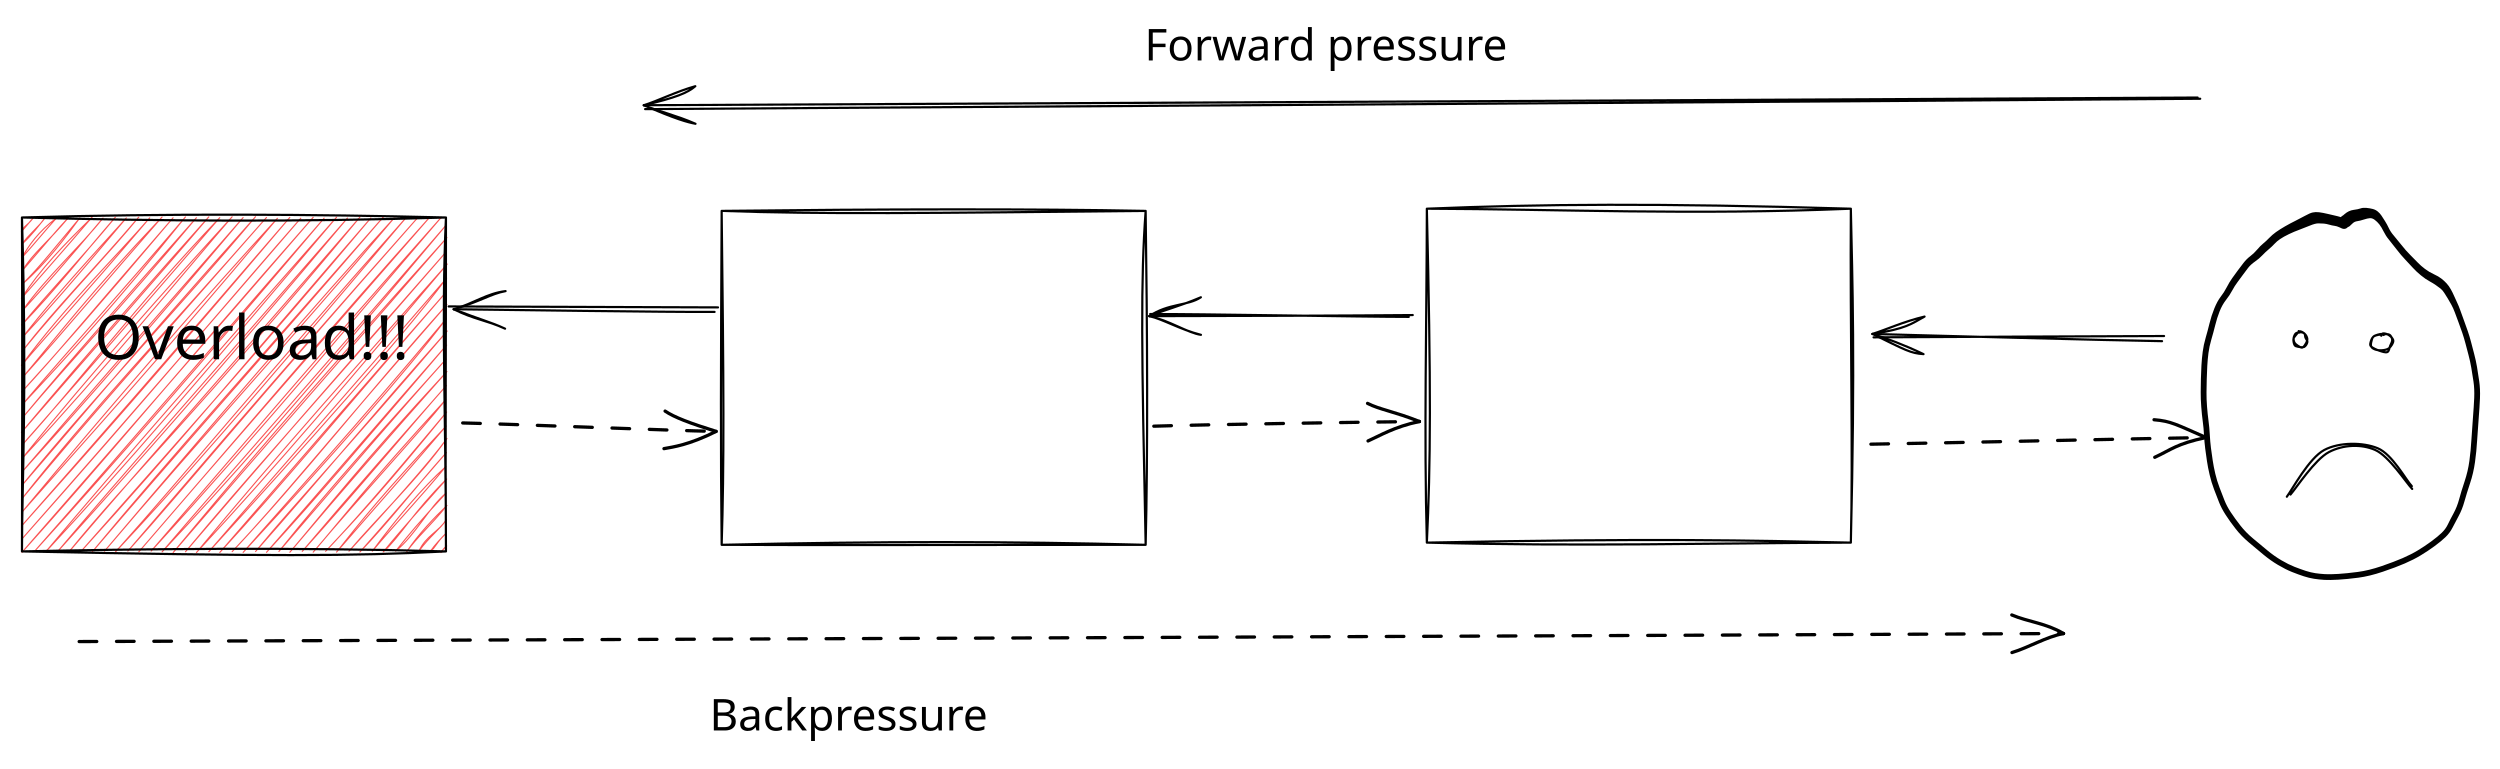
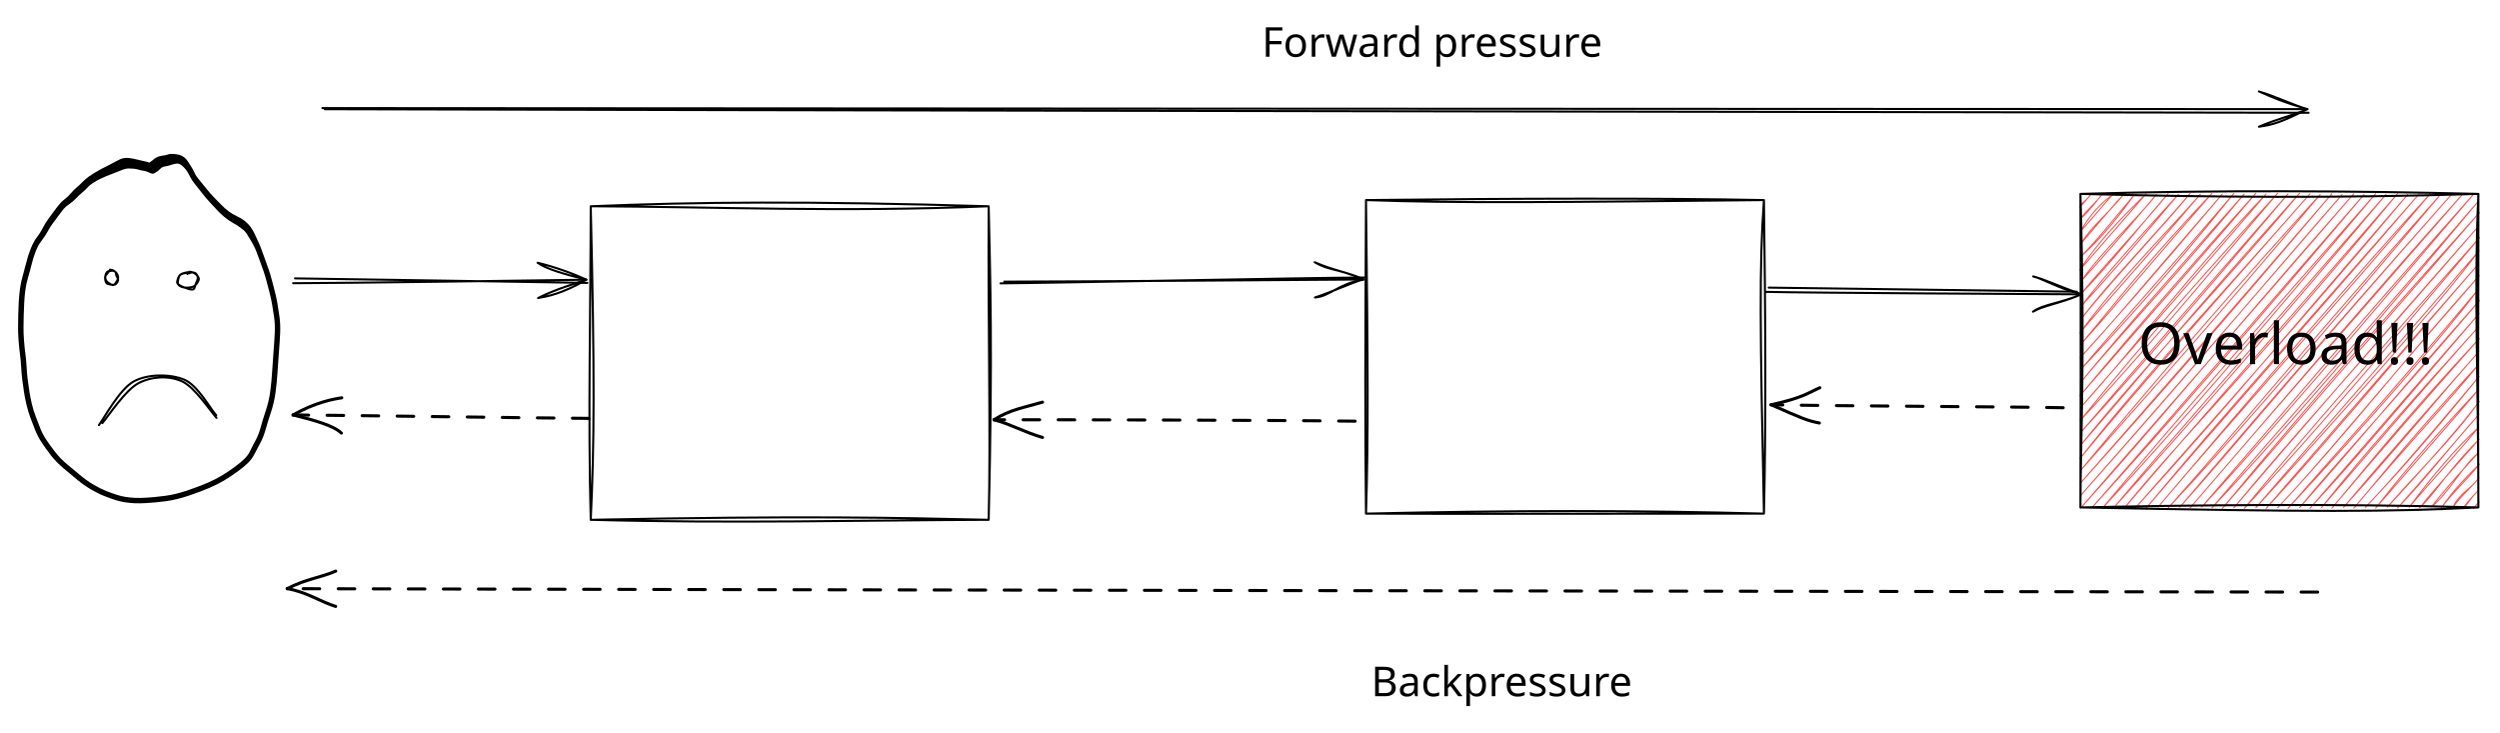
- <svg xmlns="http://www.w3.org/2000/svg" version="1.1" viewBox="0 0 1138 350" width="1138" height="350">
+ <svg xmlns="http://www.w3.org/2000/svg" version="1.1" viewBox="0 0 1212 355" width="1212" height="355">
  <defs>
    <style class="style-fonts">
      @font-face {
        font-family: "Virgil";
        src: url("https://excalidraw.com/Virgil.woff2");
      }
      @font-face {
        font-family: "Cascadia";
        src: url("https://excalidraw.com/Cascadia.woff2");
      }
      @font-face {
        font-family: "Assistant";
        src: url("https://excalidraw.com/Assistant-Regular.woff2");
      }
    </style>
  </defs>
-   <g stroke-linecap="round" transform="translate(10 99) rotate(0 96.5 76)">
-     <path d="M0 0 C0 0, 0 0, 0 0 M0 0 C0 0, 0 0, 0 0 M-0.26 6.4 C0.47 4.1, 2.52 3.74, 4.99 0.36 M-0.26 6.4 C1.53 4.59, 2.75 2.83, 4.99 0.36 M0.13 12.04 C2.45 8.29, 8.11 3.88, 10.63 -0.03 M0.13 12.04 C4.48 8.02, 8.01 3.34, 10.63 -0.03 M-0.13 18.44 C2.84 13.09, 7.64 6.19, 15.62 0.33 M-0.13 18.44 C5.73 11.9, 9.73 6.92, 15.62 0.33 M0.27 24.08 C5.01 16.13, 12.09 11.03, 21.26 -0.07 M0.27 24.08 C9.27 13.67, 17.05 4.28, 21.26 -0.07 M0 30.48 C10.83 21.21, 20.64 8.1, 26.25 0.29 M0 30.48 C8.39 22.32, 15.48 13.01, 26.25 0.29 M-0.26 36.88 C8.33 23.39, 19.5 12.1, 31.89 -0.1 M-0.26 36.88 C9.86 25.13, 18.79 15.21, 31.89 -0.1 M0.14 42.52 C11.66 26.38, 26.79 13.09, 36.88 0.26 M0.14 42.52 C10.38 31.29, 19.04 21.52, 36.88 0.26 M-0.12 48.92 C15.45 32.78, 28.61 15.87, 42.52 -0.14 M-0.12 48.92 C13.29 32.86, 27.54 18.02, 42.52 -0.14 M0.27 54.56 C12.62 41.23, 22.19 30.25, 47.51 0.22 M0.27 54.56 C10.24 41.78, 20.65 29.69, 47.51 0.22 M0.01 60.96 C19.65 36.87, 41.31 14.51, 53.15 -0.17 M0.01 60.96 C15.43 41.08, 33.09 23.41, 53.15 -0.17 M-0.25 67.36 C19.02 41.06, 42.83 17.85, 58.14 0.19 M-0.25 67.36 C12.07 52.72, 25.39 38.72, 58.14 0.19 M0.14 73 C17.29 52.67, 30.41 34.92, 63.78 -0.21 M0.14 73 C19.78 51.16, 37.43 29.87, 63.78 -0.21 M-0.12 79.4 C15.69 62.44, 29.25 45.76, 68.77 0.15 M-0.12 79.4 C15.98 61.7, 32.53 43.03, 68.77 0.15 M0.28 85.04 C20.58 63.37, 42.97 38.97, 74.41 -0.24 M0.28 85.04 C23.43 57.84, 46.37 32.79, 74.41 -0.24 M0.01 91.44 C22.82 64.33, 44.08 42.41, 79.4 0.12 M0.01 91.44 C22.89 63.9, 45.59 38.29, 79.4 0.12 M-0.25 97.84 C33.03 59.5, 64.31 24.29, 85.04 -0.28 M-0.25 97.84 C32.27 59.02, 64.94 22.11, 85.04 -0.28 M0.15 103.48 C26.4 74.63, 51.4 40.46, 90.03 0.08 M0.15 103.48 C34.09 64.88, 66.35 27.62, 90.03 0.08 M-0.11 109.88 C39.23 67.6, 73.49 25.3, 95.67 -0.31 M-0.11 109.88 C32.02 70.14, 66.16 32.02, 95.67 -0.31 M0.28 115.52 C29.26 83.56, 57.13 51.64, 100.66 0.05 M0.28 115.52 C30.44 80.4, 60.95 45.5, 100.66 0.05 M0.02 121.92 C33.69 80.56, 72.17 40.5, 106.3 -0.34 M0.02 121.92 C24.43 93.9, 48.32 64.5, 106.3 -0.34 M-0.24 128.32 C31.58 87.81, 64.81 52.93, 111.29 0.02 M-0.24 128.32 C27.76 94.38, 56.18 62.75, 111.29 0.02 M0.15 133.96 C40.37 85.66, 83.22 36.34, 116.27 0.38 M0.15 133.96 C28.44 101.84, 57.55 70.25, 116.27 0.38 M-0.11 140.36 C30.34 106.35, 60.84 71.96, 121.92 -0.02 M-0.11 140.36 C32.23 103.6, 63.45 67.91, 121.92 -0.02 M0.29 146 C52.68 87.19, 100.91 29.9, 126.91 0.34 M0.29 146 C50.12 89.52, 99.91 31.6, 126.91 0.34 M0.02 152.4 C40.25 106.21, 77.84 63.29, 132.55 -0.05 M0.02 152.4 C35.51 113.24, 67.51 73.94, 132.55 -0.05 M5.67 152 C44.63 109.08, 82.03 65.91, 137.54 0.31 M5.67 152 C48.37 103.59, 90.67 54.17, 137.54 0.31 M10.65 152.36 C47.44 112.76, 79.87 74.9, 143.18 -0.09 M10.65 152.36 C47.13 109.1, 83.65 67.46, 143.18 -0.09 M16.3 151.97 C53.84 110.33, 89.17 70.5, 148.17 0.27 M16.3 151.97 C44.54 118.56, 73.83 85.43, 148.17 0.27 M21.28 152.33 C48.89 118.18, 80.97 87.69, 153.81 -0.12 M21.28 152.33 C58.51 108.68, 96.28 66.45, 153.81 -0.12 M26.93 151.93 C69.42 105.31, 108.92 57.78, 158.8 0.24 M26.93 151.93 C67.25 106.11, 107.94 60.74, 158.8 0.24 M31.91 152.29 C68.32 108.46, 106.72 65.82, 164.44 -0.16 M31.91 152.29 C67.93 110.12, 105.95 67.73, 164.44 -0.16 M37.56 151.9 C79.92 101.87, 124.32 53.87, 169.43 0.2 M37.56 151.9 C86.26 94.42, 134.69 38.2, 169.43 0.2 M42.54 152.26 C75.34 115.63, 105.96 77.75, 175.07 -0.19 M42.54 152.26 C70.67 122.23, 97.44 91.8, 175.07 -0.19 M48.19 151.86 C76.25 120.63, 101.96 88.55, 180.06 0.17 M48.19 151.86 C79.35 115.7, 109.64 79.51, 180.06 0.17 M53.17 152.23 C96.96 101.76, 139.59 51.13, 185.7 -0.23 M53.17 152.23 C89.35 110.08, 126.69 67.51, 185.7 -0.23 M58.82 151.83 C109.24 96.89, 157.51 38.59, 190.69 0.13 M58.82 151.83 C96.78 108.05, 135.06 62.66, 190.69 0.13 M63.8 152.19 C93.44 120.56, 119.46 91.43, 193.05 3.51 M63.8 152.19 C94.36 116.51, 125.63 81.65, 193.05 3.51 M68.79 152.55 C95.91 119.89, 124.05 86.33, 193.44 9.16 M68.79 152.55 C110.24 104.4, 150.02 59.23, 193.44 9.16 M74.43 152.16 C102.14 118.72, 130.2 88.31, 193.18 15.55 M74.43 152.16 C106.16 115.09, 139.94 76.14, 193.18 15.55 M79.42 152.52 C116.11 113.07, 149.29 73.82, 193.58 21.2 M79.42 152.52 C116.24 108, 156.21 63.37, 193.58 21.2 M85.06 152.12 C128.74 104.24, 171.96 56.08, 193.31 27.59 M85.06 152.12 C121.43 109.92, 157.14 69.53, 193.31 27.59 M90.05 152.48 C117.48 122.8, 145.73 88.47, 193.05 33.99 M90.05 152.48 C123.01 114.45, 156.61 75.49, 193.05 33.99 M95.69 152.09 C128.57 117.2, 156.88 80.4, 193.45 39.64 M95.69 152.09 C117.59 129.07, 137.91 103.18, 193.45 39.64 M100.68 152.45 C139.12 110.86, 175.2 69.93, 193.19 46.03 M100.68 152.45 C124.68 124.93, 148.92 98.89, 193.19 46.03 M106.33 152.05 C134.15 120.75, 160.21 89.2, 193.58 51.68 M106.33 152.05 C125.71 128.53, 146.75 106.5, 193.58 51.68 M111.31 152.41 C134.54 127.31, 156.03 101.62, 193.32 58.07 M111.31 152.41 C137.69 122.39, 164.21 91.21, 193.32 58.07 M116.96 152.02 C140.4 122.61, 166.42 94.14, 193.06 64.47 M116.96 152.02 C145.58 118.78, 173.4 86.35, 193.06 64.47 M121.94 152.38 C139.21 132.07, 153.48 113.25, 193.45 70.11 M121.94 152.38 C144.92 125.2, 166.69 100.23, 193.45 70.11 M127.59 151.98 C150.71 124.68, 172.66 99.82, 193.19 76.51 M127.59 151.98 C153.48 123.3, 177.47 94.19, 193.19 76.51 M132.57 152.34 C144.84 138.23, 156.9 122.12, 192.93 82.91 M132.57 152.34 C155.52 125.05, 181.04 97.92, 192.93 82.91 M138.22 151.95 C152.8 136.46, 165.68 122.54, 193.32 88.55 M138.22 151.95 C149.99 139.52, 162.2 125.81, 193.32 88.55 M143.2 152.31 C154.07 138.52, 164.77 125.16, 193.06 94.95 M143.2 152.31 C160.34 132.54, 177.65 113.14, 193.06 94.95 M148.85 151.91 C162.02 136.4, 180.32 119.09, 193.46 100.59 M148.85 151.91 C166.71 132.51, 185.18 111.94, 193.46 100.59 M153.83 152.27 C167.12 138.49, 178.47 123.51, 193.2 106.99 M153.83 152.27 C166.06 138.55, 180.25 121.87, 193.2 106.99 M159.48 151.88 C170.49 136.97, 182.38 122.9, 192.93 113.39 M159.48 151.88 C169.65 139.7, 180.69 128.28, 192.93 113.39 M164.46 152.24 C172.29 145.07, 178.08 134.18, 193.33 119.03 M164.46 152.24 C173.53 141.02, 182.91 130.88, 193.33 119.03 M170.11 151.85 C179.11 144.58, 185.14 132.09, 193.07 125.43 M170.11 151.85 C176.03 144.45, 180.47 139.02, 193.07 125.43 M175.09 152.21 C180.19 144.39, 188.1 136.22, 193.46 131.07 M175.09 152.21 C179.53 145.79, 185.96 140.37, 193.46 131.07 M180.74 151.81 C183.77 144.96, 190.13 142.7, 193.2 137.47 M180.74 151.81 C185.17 145.55, 190.96 141.3, 193.2 137.47 M185.72 152.17 C188.31 150.28, 188.59 147.96, 192.94 143.87 M185.72 152.17 C188.21 148.67, 190.91 145.93, 192.94 143.87 M190.71 152.53 C191.16 151.72, 192.26 150.3, 193.33 149.51 M190.71 152.53 C191.25 151.6, 191.87 150.99, 193.33 149.51" stroke="#fa5252" stroke-width="0.5" fill="none" />
-     <path d="M0 0 C66.7 -1.92, 132.77 -1.5, 193 0 M0 0 C63.49 1.68, 127.12 2.09, 193 0 M193 0 C190.82 46.94, 193.02 91.99, 193 152 M193 0 C193.07 48.63, 192.65 99.44, 193 152 M193 152 C150.48 154.22, 111.87 154.25, 0 152 M193 152 C123.36 150.02, 52.61 150.88, 0 152 M0 152 C0.05 117.37, 2.35 81.03, 0 0 M0 152 C0.04 113.96, 0.25 74.67, 0 0" stroke="#000000" stroke-width="1" fill="none" />
-   </g>
-   <g stroke-linecap="round" transform="translate(328.5 96) rotate(0 96.5 76)">
+   <g stroke-linecap="round" transform="translate(662.5 97) rotate(0 96.5 76)">
    <path d="M0 0 C45.82 1.64, 93.58 1, 193 0 M0 0 C72.37 -0.84, 142.53 -1.01, 193 0 M193 0 C190.69 31.28, 191.15 64.04, 193 152 M193 0 C193.76 54.29, 194.04 110.59, 193 152 M193 152 C117.41 152, 37.34 152.24, 0 152 M193 152 C131.14 150.36, 71.73 150.34, 0 152 M0 152 C-0.49 111.16, -0.38 72.12, 0 0 M0 152 C1.16 115.93, 0.96 79.57, 0 0" stroke="#000000" stroke-width="1" fill="none" />
  </g>
-   <g stroke-linecap="round" transform="translate(649.5 95) rotate(0 96.5 76)">
+   <g stroke-linecap="round" transform="translate(286.5 100) rotate(0 96.5 76)">
    <path d="M0 0 C60.57 0.22, 120.66 3, 193 0 M0 0 C52.17 -2.14, 104.52 -2.61, 193 0 M193 0 C193.7 33.14, 195.02 68.83, 193 152 M193 0 C192.63 55.5, 194.04 111.88, 193 152 M193 152 C130.41 152.22, 68.93 153.85, 0 152 M193 152 C148.07 150.97, 103.14 149.94, 0 152 M0 152 C-1.35 102.48, -0.07 51.73, 0 0 M0 152 C1.74 116.34, 1.95 81.17, 0 0" stroke="#000000" stroke-width="1" fill="none" />
  </g>
-   <g transform="translate(1067 102) rotate(0 -1.5 78)" stroke="none">
+   <g transform="translate(74 82) rotate(0 -1.5 78)" stroke="none">
    <path fill="#000000" d="M -0.99,1.98 Q -0.99,1.98 -2.15,1.45 -3.30,0.92 -4.36,0.79 -5.42,0.67 -6.74,0.27 -8.07,-0.12 -9.18,-0.22 -10.30,-0.31 -11.69,-0.32 -13.09,-0.32 -15.50,0.68 -17.91,1.68 -20.32,2.57 -22.74,3.45 -25.13,4.60 -27.53,5.76 -29.05,6.79 -30.58,7.82 -31.70,9.04 -32.82,10.26 -34.29,11.49 -35.77,12.72 -37.18,14.21 -38.59,15.71 -40.51,17.05 -42.44,18.39 -43.64,19.91 -44.84,21.43 -45.95,22.99 -47.06,24.56 -48.44,26.37 -49.81,28.18 -50.92,30.28 -52.03,32.39 -53.75,34.57 -55.46,36.76 -56.65,39.77 -57.84,42.79 -58.64,46.07 -59.45,49.34 -60.39,52.52 -61.33,55.71 -61.71,58.67 -62.09,61.63 -62.25,64.61 -62.42,67.59 -62.49,70.58 -62.56,73.57 -62.60,76.57 -62.63,79.57 -62.36,83.09 -62.08,86.61 -61.69,89.53 -61.29,92.44 -61.11,95.77 -60.93,99.09 -60.58,101.87 -60.22,104.65 -59.78,107.56 -59.35,110.47 -58.59,113.68 -57.84,116.88 -56.68,119.91 -55.52,122.93 -54.45,125.68 -53.37,128.43 -51.53,131.21 -49.70,133.99 -47.20,137.19 -44.70,140.39 -41.42,143.11 -38.14,145.82 -34.99,148.46 -31.83,151.09 -28.56,153.01 -25.29,154.93 -22.52,156.02 -19.75,157.10 -17.42,157.86 -15.09,158.61 -13.04,158.91 -10.99,159.21 -8.69,159.35 -6.40,159.48 -2.60,159.25 1.19,159.02 6.24,158.35 11.28,157.69 17.06,155.71 22.84,153.72 26.74,152.03 30.64,150.33 33.67,148.49 36.71,146.65 39.71,144.45 42.71,142.24 44.50,140.50 46.30,138.75 47.26,136.72 48.22,134.68 49.84,131.71 51.46,128.74 52.38,125.32 53.29,121.90 54.86,117.20 56.44,112.49 57.07,107.75 57.71,103.00 57.99,98.11 58.27,93.22 58.68,88.23 59.08,83.24 59.26,79.14 59.43,75.04 58.93,71.68 58.44,68.33 57.94,65.43 57.44,62.53 56.67,59.62 55.89,56.71 55.27,54.30 54.64,51.89 53.82,49.47 52.99,47.06 52.07,44.59 51.14,42.13 50.44,40.21 49.73,38.29 48.86,36.71 47.99,35.14 47.24,33.89 46.50,32.65 45.63,31.32 44.77,30.00 43.92,29.35 43.06,28.70 41.87,27.85 40.67,26.99 38.89,26.02 37.10,25.06 35.00,23.34 32.90,21.62 31.41,19.98 29.93,18.34 27.93,16.24 25.93,14.14 23.87,11.45 21.82,8.75 20.42,7.07 19.02,5.40 18.03,3.38 17.04,1.37 16.08,0.14 15.12,-1.07 13.96,-1.93 12.80,-2.79 11.73,-2.69 10.65,-2.60 9.01,-2.06 7.38,-1.52 6.14,-1.34 4.90,-1.17 4.11,-0.50 3.32,0.15 3.01,0.51 2.71,0.87 2.30,1.12 1.89,1.36 1.43,1.46 0.97,1.57 0.50,1.51 0.03,1.46 -0.39,1.26 -0.82,1.06 -1.17,0.74 -1.51,0.41 -1.73,-0.00 -1.96,-0.42 -2.03,-0.88 -2.11,-1.35 -2.03,-1.82 -1.95,-2.29 -1.73,-2.70 -1.51,-3.12 -1.17,-3.45 -0.82,-3.77 -0.39,-3.97 0.03,-4.17 0.50,-4.22 0.97,-4.27 1.43,-4.17 1.90,-4.07 2.30,-3.82 2.71,-3.58 3.01,-3.22 3.32,-2.86 3.50,-2.42 3.67,-1.98 3.70,-1.50 3.72,-1.03 3.59,-0.57 3.47,-0.12 3.20,0.26 2.94,0.66 2.56,0.94 2.18,1.23 1.73,1.38 1.28,1.53 0.81,1.53 0.33,1.53 -0.10,1.38 -0.55,1.23 -0.93,0.94 -1.31,0.65 -1.57,0.26 -1.84,-0.12 -1.96,-0.58 -2.09,-1.04 -2.06,-1.51 -2.04,-1.98 -1.86,-2.42 -1.69,-2.86 -1.69,-2.86 -1.69,-2.86 0.22,-4.51 2.14,-6.17 4.29,-6.45 6.43,-6.73 7.50,-7.12 8.57,-7.52 10.19,-7.37 11.81,-7.22 13.11,-6.87 14.40,-6.52 15.40,-5.68 16.39,-4.85 17.04,-3.86 17.70,-2.87 18.65,-1.36 19.60,0.14 20.40,1.86 21.20,3.58 22.67,5.27 24.13,6.96 26.12,9.49 28.10,12.02 30.18,14.09 32.26,16.17 33.62,17.58 34.97,19.00 36.85,20.41 38.72,21.83 40.89,22.82 43.05,23.81 44.37,24.86 45.70,25.91 46.72,27.03 47.75,28.16 48.59,29.66 49.43,31.15 50.00,32.48 50.56,33.81 51.42,35.59 52.28,37.37 52.94,39.29 53.60,41.21 54.54,43.71 55.48,46.21 56.33,48.72 57.19,51.23 57.81,53.63 58.43,56.04 59.23,59.06 60.03,62.08 60.53,65.02 61.04,67.95 61.54,71.55 62.05,75.15 61.88,79.30 61.70,83.46 61.30,88.42 60.89,93.37 60.60,98.37 60.31,103.36 59.62,108.34 58.93,113.32 57.38,117.96 55.83,122.60 54.80,126.29 53.77,129.98 52.17,132.91 50.57,135.84 49.37,138.22 48.16,140.60 46.21,142.48 44.27,144.36 41.17,146.63 38.07,148.90 34.88,150.82 31.69,152.74 27.69,154.47 23.69,156.21 17.66,158.25 11.64,160.29 6.49,160.97 1.34,161.64 -2.60,161.87 -6.55,162.10 -8.96,161.96 -11.38,161.81 -13.64,161.46 -15.90,161.11 -18.30,160.33 -20.71,159.55 -23.67,158.37 -26.62,157.20 -30.06,155.15 -33.50,153.11 -36.67,150.48 -39.83,147.84 -43.30,144.93 -46.77,142.01 -49.33,138.72 -51.90,135.43 -53.85,132.42 -55.81,129.40 -56.89,126.63 -57.98,123.87 -59.19,120.68 -60.40,117.48 -61.17,114.17 -61.95,110.87 -62.39,107.92 -62.83,104.98 -63.20,102.11 -63.56,99.23 -63.73,96.02 -63.90,92.80 -64.31,89.80 -64.72,86.81 -64.99,83.17 -65.27,79.54 -65.24,76.53 -65.22,73.51 -65.15,70.48 -65.08,67.45 -64.91,64.37 -64.74,61.29 -64.33,58.12 -63.92,54.95 -63.00,51.82 -62.09,48.69 -61.24,45.23 -60.40,41.77 -59.04,38.41 -57.68,35.06 -56.13,33.06 -54.57,31.06 -53.38,28.74 -52.20,26.43 -50.88,24.59 -49.56,22.76 -48.39,21.16 -47.22,19.56 -45.77,17.70 -44.32,15.84 -42.71,14.64 -41.10,13.45 -39.59,11.67 -38.09,9.89 -36.77,8.83 -35.46,7.77 -34.06,6.31 -32.66,4.86 -30.98,3.65 -29.29,2.44 -26.83,1.02 -24.38,-0.38 -22.14,-1.48 -19.91,-2.58 -17.74,-3.78 -15.57,-4.99 -14.27,-5.28 -12.97,-5.58 -11.33,-5.38 -9.70,-5.18 -7.14,-4.57 -4.58,-3.95 -2.93,-3.58 -1.29,-3.22 -0.14,-2.60 0.99,-1.98 1.21,-1.84 1.44,-1.69 1.62,-1.49 1.80,-1.29 1.93,-1.06 2.06,-0.82 2.13,-0.57 2.20,-0.31 2.20,-0.04 2.21,0.22 2.15,0.48 2.09,0.74 1.97,0.98 1.85,1.22 1.68,1.43 1.50,1.63 1.28,1.79 1.07,1.94 0.82,2.04 0.57,2.14 0.30,2.18 0.04,2.22 -0.22,2.19 -0.48,2.16 -0.74,2.07 -0.99,1.98 -0.99,1.98 L -0.99,1.98 Z" />
  </g>
-   <g stroke-linecap="round" transform="translate(1044 151) rotate(0 3 3.5)">
+   <g stroke-linecap="round" transform="translate(51 131) rotate(0 3 3.5)">
    <path d="M3.06 -0.15 C3.74 -0.16, 4.73 0.58, 5.26 1.14 C5.8 1.69, 6.18 2.51, 6.27 3.18 C6.35 3.85, 6.13 4.49, 5.77 5.16 C5.4 5.83, 4.7 6.98, 4.07 7.18 C3.44 7.39, 2.58 6.76, 1.97 6.38 C1.36 6, 0.73 5.49, 0.41 4.9 C0.1 4.3, -0.03 3.5, 0.08 2.8 C0.2 2.11, 0.6 1.14, 1.08 0.73 C1.57 0.31, 2.65 0.46, 2.97 0.31 C3.3 0.16, 2.97 -0.16, 3.02 -0.2 M2.46 0.17 C3.16 0.12, 4.38 0.31, 4.88 0.72 C5.37 1.13, 5.2 1.96, 5.43 2.63 C5.67 3.3, 6.41 4.01, 6.3 4.72 C6.2 5.44, 5.55 6.58, 4.82 6.93 C4.1 7.28, 2.68 6.96, 1.95 6.81 C1.23 6.66, 0.8 6.59, 0.47 6.01 C0.14 5.43, -0.11 4.09, -0.02 3.36 C0.06 2.63, 0.61 2.18, 0.98 1.64 C1.36 1.1, 2.02 0.44, 2.25 0.12 C2.48 -0.2, 2.34 -0.37, 2.37 -0.27" stroke="#000000" stroke-width="1" fill="none" />
  </g>
-   <g stroke-linecap="round" transform="translate(1079 152) rotate(0 5 4)">
+   <g stroke-linecap="round" transform="translate(86 132) rotate(0 5 4)">
    <path d="M5.73 -0.24 C6.8 -0.3, 7.89 0.14, 8.67 0.72 C9.45 1.29, 10.43 2.26, 10.42 3.2 C10.42 4.14, 9.42 5.66, 8.65 6.36 C7.89 7.05, 6.85 7.25, 5.84 7.39 C4.83 7.53, 3.49 7.48, 2.58 7.21 C1.67 6.95, 0.74 6.47, 0.4 5.8 C0.06 5.13, 0.29 3.98, 0.52 3.17 C0.74 2.37, 0.83 1.52, 1.75 0.99 C2.68 0.46, 5.35 0.09, 6.06 0.01 C6.77 -0.08, 6.18 0.44, 6.01 0.49 M4.36 0.4 C5.39 0.21, 7.52 -0.1, 8.45 0.28 C9.38 0.66, 9.84 1.81, 9.93 2.67 C10.02 3.54, 9.35 4.54, 8.98 5.47 C8.61 6.4, 8.53 7.9, 7.71 8.26 C6.89 8.62, 5.28 8.04, 4.08 7.64 C2.87 7.24, 1.16 6.46, 0.48 5.86 C-0.19 5.26, -0.14 4.85, 0.03 4.06 C0.19 3.28, 0.63 1.85, 1.46 1.17 C2.29 0.49, 4.43 0.05, 5.01 0 C5.6 -0.06, 5.03 0.69, 4.95 0.83" stroke="#000000" stroke-width="1" fill="none" />
  </g>
  <g stroke-linecap="round">
-     <g transform="translate(1042 226) rotate(0 28 -10.5)">
+     <g transform="translate(49 206) rotate(0 28 -10.5)">
      <path d="M-1.03 0.11 C1.45 -3.23, 9.08 -17.47, 15.97 -21.15 C22.86 -24.83, 33.67 -24.72, 40.31 -21.97 C46.96 -19.23, 53.11 -7.61, 55.86 -4.69 M0.63 -0.88 C3.38 -4.02, 11.72 -16.84, 18.14 -20.22 C24.57 -23.6, 32.87 -23.97, 39.19 -21.17 C45.5 -18.37, 53.27 -6.33, 56.03 -3.43" stroke="#000000" stroke-width="1" fill="none" />
    </g>
  </g>
  <mask />
  <g stroke-linecap="round">
-     <g transform="translate(984.0367 153.4805) rotate(0 -66.01837 -0.5071095)">
-       <path d="M1.04 -0.52 C-20.66 -0.51, -109.21 0, -131.19 0.08 M0.12 1.82 C-21.57 1.52, -109.84 -0.85, -131.7 -1.47" stroke="#000000" stroke-width="1" fill="none" />
+     <g transform="translate(142.0367 135.4805) rotate(0 70.98163 0.2890581)">
+       <path d="M1.04 -0.52 C25.01 -0.24, 119.12 1.33, 142.81 1.67 M0.12 1.82 C24.1 1.79, 118.49 0.48, 142.3 0.12" stroke="#000000" stroke-width="1" fill="none" />
    </g>
-     <g transform="translate(984.0367 153.4805) rotate(0 -66.01837 -0.5071095)">
-       <path d="M-107.98 -9.38 C-113.92 -6.08, -116.31 -3.84, -131.7 -1.47 M-107.98 -9.38 C-117.25 -7.19, -125.19 -3.56, -131.7 -1.47" stroke="#000000" stroke-width="1" fill="none" />
+     <g transform="translate(142.0367 135.4805) rotate(0 70.98163 0.2890581)">
+       <path d="M118.93 9 C123.06 8.31, 130.75 6.95, 142.3 0.12 M118.93 9 C127.64 4.58, 137.53 1.85, 142.3 0.12" stroke="#000000" stroke-width="1" fill="none" />
    </g>
-     <g transform="translate(984.0367 153.4805) rotate(0 -66.01837 -0.5071095)">
-       <path d="M-108.45 7.72 C-114.29 7.36, -116.58 5.94, -131.7 -1.47 M-108.45 7.72 C-117.39 3.43, -125.15 0.58, -131.7 -1.47" stroke="#000000" stroke-width="1" fill="none" />
+     <g transform="translate(142.0367 135.4805) rotate(0 70.98163 0.2890581)">
+       <path d="M118.69 -8.1 C122.88 -5.14, 130.61 -2.84, 142.3 0.12 M118.69 -8.1 C127.34 -6.05, 137.32 -2.3, 142.3 0.12" stroke="#000000" stroke-width="1" fill="none" />
    </g>
  </g>
  <mask />
  <g stroke-linecap="round">
-     <g transform="translate(642 143.8346) rotate(0 -59.75 0.1168264)">
-       <path d="M-0.74 0.41 C-20.43 0.43, -98.46 -1.02, -118.44 -0.88 M1.08 -0.42 C-18.65 -0.2, -98.93 0.09, -118.83 0.07" stroke="#000000" stroke-width="1" fill="none" />
+     <g transform="translate(486 136.9612) rotate(0 87.25 -0.6501752)">
+       <path d="M-0.74 0.41 C28.57 0.18, 146.54 -2.3, 175.56 -2.42 M1.08 -0.42 C30.35 -0.46, 146.07 -1.18, 175.17 -1.47" stroke="#000000" stroke-width="1" fill="none" />
    </g>
-     <g transform="translate(642 143.8346) rotate(0 -59.75 0.1168264)">
-       <path d="M-95.36 -8.52 C-101.21 -4.54, -110.21 -5.82, -118.83 0.07 M-95.36 -8.52 C-105.04 -4.37, -112.75 -2.53, -118.83 0.07" stroke="#000000" stroke-width="1" fill="none" />
+     <g transform="translate(486 136.9612) rotate(0 87.25 -0.6501752)">
+       <path d="M151.74 7.26 C158.94 6.77, 162.84 0.72, 175.17 -1.47 M151.74 7.26 C160.21 4.5, 170.5 -0.3, 175.17 -1.47" stroke="#000000" stroke-width="1" fill="none" />
    </g>
-     <g transform="translate(642 143.8346) rotate(0 -59.75 0.1168264)">
-       <path d="M-95.33 8.58 C-101.04 7.86, -110.05 1.87, -118.83 0.07 M-95.33 8.58 C-104.86 6.17, -112.59 1.45, -118.83 0.07" stroke="#000000" stroke-width="1" fill="none" />
+     <g transform="translate(486 136.9612) rotate(0 87.25 -0.6501752)">
+       <path d="M151.61 -9.84 C158.7 -5.63, 162.64 -6.97, 175.17 -1.47 M151.61 -9.84 C159.98 -6.04, 170.31 -4.28, 175.17 -1.47" stroke="#000000" stroke-width="1" fill="none" />
    </g>
  </g>
  <mask />
  <g stroke-linecap="round">
-     <g transform="translate(327 141) rotate(0 -61 -0.5)">
-       <path d="M-0.18 -1.07 C-20.61 -1.16, -102.56 -1.44, -122.77 -1.51 M-1.73 0.99 C-21.76 1.13, -100.43 0, -120.47 -0.24" stroke="#000000" stroke-width="1" fill="none" />
+     <g transform="translate(858 140.5089) rotate(0 75 0.7111604)">
+       <path d="M-0.18 -1.07 C24.72 -0.76, 124.11 0.58, 149.23 0.91 M-1.73 0.99 C23.57 1.53, 126.24 2.02, 151.53 2.18" stroke="#000000" stroke-width="1" fill="none" />
    </g>
-     <g transform="translate(327 141) rotate(0 -61 -0.5)">
-       <path d="M-96.86 -8.49 C-105.45 -7.45, -111.27 -2.91, -120.47 -0.24 M-96.86 -8.49 C-103.7 -7.24, -108.23 -3.76, -120.47 -0.24" stroke="#000000" stroke-width="1" fill="none" />
+     <g transform="translate(858 140.5089) rotate(0 75 0.7111604)">
+       <path d="M127.99 10.6 C133.01 6.94, 140.66 6.73, 151.53 2.18 M127.99 10.6 C133.3 7.51, 140.9 6.7, 151.53 2.18" stroke="#000000" stroke-width="1" fill="none" />
    </g>
-     <g transform="translate(327 141) rotate(0 -61 -0.5)">
-       <path d="M-97.09 8.61 C-105.48 4.76, -111.23 4.42, -120.47 -0.24 M-97.09 8.61 C-103.85 5.46, -108.32 4.54, -120.47 -0.24" stroke="#000000" stroke-width="1" fill="none" />
+     <g transform="translate(858 140.5089) rotate(0 75 0.7111604)">
+       <path d="M128.09 -6.5 C132.94 -5.28, 140.57 -0.6, 151.53 2.18 M128.09 -6.5 C133.36 -5.19, 140.93 -1.6, 151.53 2.18" stroke="#000000" stroke-width="1" fill="none" />
    </g>
  </g>
  <mask />
  <g stroke-linecap="round">
-     <g transform="translate(211 193) rotate(0 57.24488 1.250468)">
-       <path d="M-0.37 -0.47 C18.97 -0.09, 95.68 3.07, 114.98 3.37" stroke="#000000" stroke-width="1.5" fill="none" stroke-dasharray="8 9" />
+     <g transform="translate(1001 198.1341) rotate(0 -71.24488 -1.394488)">
+       <path d="M-0.37 -0.47 C-23.86 -0.97, -118.47 -1.33, -142 -1.92" stroke="#000000" stroke-width="1.5" fill="none" stroke-dasharray="8 9" />
    </g>
-     <g transform="translate(211 193) rotate(0 57.24488 1.250468)">
-       <path d="M91.24 11.22 C95.35 10.47, 102.54 9.58, 114.98 3.37" stroke="#000000" stroke-width="1.5" fill="none" />
+     <g transform="translate(1001 198.1341) rotate(0 -71.24488 -1.394488)">
+       <path d="M-118.4 -10.16 C-124.03 -7.7, -126.72 -5.22, -142 -1.92" stroke="#000000" stroke-width="1.5" fill="none" />
    </g>
-     <g transform="translate(211 193) rotate(0 57.24488 1.250468)">
-       <path d="M91.75 -5.87 C95.91 -3.06, 102.99 -0.37, 114.98 3.37" stroke="#000000" stroke-width="1.5" fill="none" />
+     <g transform="translate(1001 198.1341) rotate(0 -71.24488 -1.394488)">
+       <path d="M-118.62 6.94 C-124.36 5.83, -127.01 4.73, -142 -1.92" stroke="#000000" stroke-width="1.5" fill="none" />
    </g>
  </g>
  <mask />
  <g stroke-linecap="round">
-     <g transform="translate(526 195) rotate(0 60 -1)">
-       <path d="M-0.78 -1 C19.25 -1.69, 100.12 -2.97, 120.11 -3.13" stroke="#000000" stroke-width="1.5" fill="none" stroke-dasharray="8 9" />
+     <g transform="translate(658 205.1871) rotate(0 -88 -0.2805233)">
+       <path d="M-0.78 -1 C-30.09 -1.45, -146.55 -1.77, -175.89 -1.69" stroke="#000000" stroke-width="1.5" fill="none" stroke-dasharray="8 9" />
    </g>
-     <g transform="translate(526 195) rotate(0 60 -1)">
-       <path d="M96.73 5.72 C101.96 3.41, 108.72 -0.77, 120.11 -3.13" stroke="#000000" stroke-width="1.5" fill="none" />
+     <g transform="translate(658 205.1871) rotate(0 -88 -0.2805233)">
+       <path d="M-152.39 -10.23 C-161.01 -7.65, -168.22 -6.65, -175.89 -1.69" stroke="#000000" stroke-width="1.5" fill="none" />
    </g>
-     <g transform="translate(526 195) rotate(0 60 -1)">
-       <path d="M96.51 -11.38 C101.94 -8.58, 108.77 -7.67, 120.11 -3.13" stroke="#000000" stroke-width="1.5" fill="none" />
+     <g transform="translate(658 205.1871) rotate(0 -88 -0.2805233)">
+       <path d="M-152.4 6.88 C-161.15 4.35, -168.37 0.25, -175.89 -1.69" stroke="#000000" stroke-width="1.5" fill="none" />
    </g>
  </g>
  <mask />
  <g stroke-linecap="round">
-     <g transform="translate(852 201) rotate(0 76.5 -0.5)">
-       <path d="M-0.36 1.19 C25.12 0.82, 126.79 -1.47, 152.17 -1.84" stroke="#000000" stroke-width="1.5" fill="none" stroke-dasharray="8 9" />
+     <g transform="translate(286 201.6407) rotate(0 -71.5 0.1796601)">
+       <path d="M-0.36 1.19 C-24.21 1.05, -119.88 -0.34, -143.83 -0.48" stroke="#000000" stroke-width="1.5" fill="none" stroke-dasharray="8 9" />
    </g>
-     <g transform="translate(852 201) rotate(0 76.5 -0.5)">
-       <path d="M128.84 7.16 C136.41 3.67, 138.65 1.06, 152.17 -1.84" stroke="#000000" stroke-width="1.5" fill="none" />
+     <g transform="translate(286 201.6407) rotate(0 -71.5 0.1796601)">
+       <path d="M-120.25 -8.78 C-123.92 -8.24, -132.98 -6.69, -143.83 -0.48" stroke="#000000" stroke-width="1.5" fill="none" />
    </g>
-     <g transform="translate(852 201) rotate(0 76.5 -0.5)">
-       <path d="M128.52 -9.94 C136.21 -9.31, 138.53 -7.81, 152.17 -1.84" stroke="#000000" stroke-width="1.5" fill="none" />
+     <g transform="translate(286 201.6407) rotate(0 -71.5 0.1796601)">
+       <path d="M-120.43 8.32 C-124.11 4.74, -133.13 2.18, -143.83 -0.48" stroke="#000000" stroke-width="1.5" fill="none" />
    </g>
  </g>
  <mask />
  <g stroke-linecap="round">
-     <g transform="translate(1001 44) rotate(0 -354 2.5)">
-       <path d="M0.53 0.95 C-117.19 1.95, -589.39 4.87, -707.34 5.67 M-0.65 0.4 C-118.39 1.09, -590.14 3.33, -707.94 3.9" stroke="#000000" stroke-width="1" fill="none" />
+     <g transform="translate(157 52) rotate(0 481 1)">
+       <path d="M0.53 0.95 C161.14 1.45, 802.27 2.37, 962.66 2.67 M-0.65 0.4 C159.95 0.59, 801.53 0.83, 962.06 0.9" stroke="#000000" stroke-width="1" fill="none" />
    </g>
-     <g transform="translate(1001 44) rotate(0 -354 2.5)">
-       <path d="M-684.49 -4.76 C-688.03 -1.68, -693.57 0.52, -707.94 3.9 M-684.49 -4.76 C-693.15 -2.35, -701.57 1.93, -707.94 3.9" stroke="#000000" stroke-width="1" fill="none" />
+     <g transform="translate(157 52) rotate(0 481 1)">
+       <path d="M938.56 9.44 C945.26 8.59, 949.9 7.05, 962.06 0.9 M938.56 9.44 C947.01 5.75, 955.68 3.77, 962.06 0.9" stroke="#000000" stroke-width="1" fill="none" />
    </g>
-     <g transform="translate(1001 44) rotate(0 -354 2.5)">
-       <path d="M-684.41 12.34 C-687.91 11.71, -693.47 10.2, -707.94 3.9 M-684.41 12.34 C-693.08 8.53, -701.54 6.58, -707.94 3.9" stroke="#000000" stroke-width="1" fill="none" />
+     <g transform="translate(157 52) rotate(0 481 1)">
+       <path d="M938.57 -7.66 C945.22 -4.8, 949.86 -2.63, 962.06 0.9 M938.57 -7.66 C947.01 -5.13, 955.67 -0.88, 962.06 0.9" stroke="#000000" stroke-width="1" fill="none" />
    </g>
  </g>
  <mask />
-   <g transform="translate(521 10) rotate(0 84.5 12.5)">
+   <g transform="translate(612 10) rotate(0 84.5 12.5)">
    <text x="0" y="17.52" font-family="Virgil, Segoe UI Emoji" font-size="20px" fill="#000000" text-anchor="start" style="white-space: pre;" direction="ltr" dominant-baseline="alphabetic">Forward pressure</text>
  </g>
  <g stroke-linecap="round">
-     <g transform="translate(36 292) rotate(0 451.5 -2)">
-       <path d="M0.04 0.04 C150.55 -0.49, 752.97 -2.81, 903.3 -3.62" stroke="#000000" stroke-width="1.5" fill="none" stroke-dasharray="8 9" />
+     <g transform="translate(1124 287) rotate(0 -492.5 -1)">
+       <path d="M0.04 0.04 C-164.12 -0.15, -820.36 -1.14, -984.7 -1.62" stroke="#000000" stroke-width="1.5" fill="none" stroke-dasharray="8 9" />
    </g>
-     <g transform="translate(36 292) rotate(0 451.5 -2)">
-       <path d="M879.85 5.04 C887.41 2.78, 895.43 -2.14, 903.3 -3.62" stroke="#000000" stroke-width="1.5" fill="none" />
+     <g transform="translate(1124 287) rotate(0 -492.5 -1)">
+       <path d="M-961.19 -10.12 C-968.62 -6.91, -975.54 -6.37, -984.7 -1.62" stroke="#000000" stroke-width="1.5" fill="none" />
    </g>
-     <g transform="translate(36 292) rotate(0 451.5 -2)">
-       <path d="M879.77 -12.07 C887.3 -8.88, 895.34 -8.36, 903.3 -3.62" stroke="#000000" stroke-width="1.5" fill="none" />
+     <g transform="translate(1124 287) rotate(0 -492.5 -1)">
+       <path d="M-961.22 6.98 C-968.58 4.75, -975.49 -0.14, -984.7 -1.62" stroke="#000000" stroke-width="1.5" fill="none" />
    </g>
  </g>
  <mask />
-   <g transform="translate(323 315) rotate(0 65 12.5)">
+   <g transform="translate(665 320) rotate(0 65 12.5)">
    <text x="0" y="17.52" font-family="Virgil, Segoe UI Emoji" font-size="20px" fill="#000000" text-anchor="start" style="white-space: pre;" direction="ltr" dominant-baseline="alphabetic">Backpressure</text>
  </g>
-   <g transform="translate(43 139) rotate(0 72.5 17.5)">
+   <g stroke-linecap="round" transform="translate(1009 94) rotate(0 96.5 76)">
+     <path d="M0 0 C0 0, 0 0, 0 0 M0 0 C0 0, 0 0, 0 0 M-0.26 6.4 C0.47 4.1, 2.52 3.74, 4.99 0.36 M-0.26 6.4 C1.53 4.59, 2.75 2.83, 4.99 0.36 M0.13 12.04 C2.45 8.29, 8.11 3.88, 10.63 -0.03 M0.13 12.04 C4.48 8.02, 8.01 3.34, 10.63 -0.03 M-0.13 18.44 C2.84 13.09, 7.64 6.19, 15.62 0.33 M-0.13 18.44 C5.73 11.9, 9.73 6.92, 15.62 0.33 M0.27 24.08 C5.01 16.13, 12.09 11.03, 21.26 -0.07 M0.27 24.08 C9.27 13.67, 17.05 4.28, 21.26 -0.07 M0 30.48 C10.83 21.21, 20.64 8.1, 26.25 0.29 M0 30.48 C8.39 22.32, 15.48 13.01, 26.25 0.29 M-0.26 36.88 C8.33 23.39, 19.5 12.1, 31.89 -0.1 M-0.26 36.88 C9.86 25.13, 18.79 15.21, 31.89 -0.1 M0.14 42.52 C11.66 26.38, 26.79 13.09, 36.88 0.26 M0.14 42.52 C10.38 31.29, 19.04 21.52, 36.88 0.26 M-0.12 48.92 C15.45 32.78, 28.61 15.87, 42.52 -0.14 M-0.12 48.92 C13.29 32.86, 27.54 18.02, 42.52 -0.14 M0.27 54.56 C12.62 41.23, 22.19 30.25, 47.51 0.22 M0.27 54.56 C10.24 41.78, 20.65 29.69, 47.51 0.22 M0.01 60.96 C19.65 36.87, 41.31 14.51, 53.15 -0.17 M0.01 60.96 C15.43 41.08, 33.09 23.41, 53.15 -0.17 M-0.25 67.36 C19.02 41.06, 42.83 17.85, 58.14 0.19 M-0.25 67.36 C12.07 52.72, 25.39 38.72, 58.14 0.19 M0.14 73 C17.29 52.67, 30.41 34.92, 63.78 -0.21 M0.14 73 C19.78 51.16, 37.43 29.87, 63.78 -0.21 M-0.12 79.4 C15.69 62.44, 29.25 45.76, 68.77 0.15 M-0.12 79.4 C15.98 61.7, 32.53 43.03, 68.77 0.15 M0.28 85.04 C20.58 63.37, 42.97 38.97, 74.41 -0.24 M0.28 85.04 C23.43 57.84, 46.37 32.79, 74.41 -0.24 M0.01 91.44 C22.82 64.33, 44.08 42.41, 79.4 0.12 M0.01 91.44 C22.89 63.9, 45.59 38.29, 79.4 0.12 M-0.25 97.84 C33.03 59.5, 64.31 24.29, 85.04 -0.28 M-0.25 97.84 C32.27 59.02, 64.94 22.11, 85.04 -0.28 M0.15 103.48 C26.4 74.63, 51.4 40.46, 90.03 0.08 M0.15 103.48 C34.09 64.88, 66.35 27.62, 90.03 0.08 M-0.11 109.88 C39.23 67.6, 73.49 25.3, 95.67 -0.31 M-0.11 109.88 C32.02 70.14, 66.16 32.02, 95.67 -0.31 M0.28 115.52 C29.26 83.56, 57.13 51.64, 100.66 0.05 M0.28 115.52 C30.44 80.4, 60.95 45.5, 100.66 0.05 M0.02 121.92 C33.69 80.56, 72.17 40.5, 106.3 -0.34 M0.02 121.92 C24.43 93.9, 48.32 64.5, 106.3 -0.34 M-0.24 128.32 C31.58 87.81, 64.81 52.93, 111.29 0.02 M-0.24 128.32 C27.76 94.38, 56.18 62.75, 111.29 0.02 M0.15 133.96 C40.37 85.66, 83.22 36.34, 116.27 0.38 M0.15 133.96 C28.44 101.84, 57.55 70.25, 116.27 0.38 M-0.11 140.36 C30.34 106.35, 60.84 71.96, 121.92 -0.02 M-0.11 140.36 C32.23 103.6, 63.45 67.91, 121.92 -0.02 M0.29 146 C52.68 87.19, 100.91 29.9, 126.91 0.34 M0.29 146 C50.12 89.52, 99.91 31.6, 126.91 0.34 M0.02 152.4 C40.25 106.21, 77.84 63.29, 132.55 -0.05 M0.02 152.4 C35.51 113.24, 67.51 73.94, 132.55 -0.05 M5.67 152 C44.63 109.08, 82.03 65.91, 137.54 0.31 M5.67 152 C48.37 103.59, 90.67 54.17, 137.54 0.31 M10.65 152.36 C47.44 112.76, 79.87 74.9, 143.18 -0.09 M10.65 152.36 C47.13 109.1, 83.65 67.46, 143.18 -0.09 M16.3 151.97 C53.84 110.33, 89.17 70.5, 148.17 0.27 M16.3 151.97 C44.54 118.56, 73.83 85.43, 148.17 0.27 M21.28 152.33 C48.89 118.18, 80.97 87.69, 153.81 -0.12 M21.28 152.33 C58.51 108.68, 96.28 66.45, 153.81 -0.12 M26.93 151.93 C69.42 105.31, 108.92 57.78, 158.8 0.24 M26.93 151.93 C67.25 106.11, 107.94 60.74, 158.8 0.24 M31.91 152.29 C68.32 108.46, 106.72 65.82, 164.44 -0.16 M31.91 152.29 C67.93 110.12, 105.95 67.73, 164.44 -0.16 M37.56 151.9 C79.92 101.87, 124.32 53.87, 169.43 0.2 M37.56 151.9 C86.26 94.42, 134.69 38.2, 169.43 0.2 M42.54 152.26 C75.34 115.63, 105.96 77.75, 175.07 -0.19 M42.54 152.26 C70.67 122.23, 97.44 91.8, 175.07 -0.19 M48.19 151.86 C76.25 120.63, 101.96 88.55, 180.06 0.17 M48.19 151.86 C79.35 115.7, 109.64 79.51, 180.06 0.17 M53.17 152.23 C96.96 101.76, 139.59 51.13, 185.7 -0.23 M53.17 152.23 C89.35 110.08, 126.69 67.51, 185.7 -0.23 M58.82 151.83 C109.24 96.89, 157.51 38.59, 190.69 0.13 M58.82 151.83 C96.78 108.05, 135.06 62.66, 190.69 0.13 M63.8 152.19 C93.44 120.56, 119.46 91.43, 193.05 3.51 M63.8 152.19 C94.36 116.51, 125.63 81.65, 193.05 3.51 M68.79 152.55 C95.91 119.89, 124.05 86.33, 193.44 9.16 M68.79 152.55 C110.24 104.4, 150.02 59.23, 193.44 9.16 M74.43 152.16 C102.14 118.72, 130.2 88.31, 193.18 15.55 M74.43 152.16 C106.16 115.09, 139.94 76.14, 193.18 15.55 M79.42 152.52 C116.11 113.07, 149.29 73.82, 193.58 21.2 M79.42 152.52 C116.24 108, 156.21 63.37, 193.58 21.2 M85.06 152.12 C128.74 104.24, 171.96 56.08, 193.31 27.59 M85.06 152.12 C121.43 109.92, 157.14 69.53, 193.31 27.59 M90.05 152.48 C117.48 122.8, 145.73 88.47, 193.05 33.99 M90.05 152.48 C123.01 114.45, 156.61 75.49, 193.05 33.99 M95.69 152.09 C128.57 117.2, 156.88 80.4, 193.45 39.64 M95.69 152.09 C117.59 129.07, 137.91 103.18, 193.45 39.64 M100.68 152.45 C139.12 110.86, 175.2 69.93, 193.19 46.03 M100.68 152.45 C124.68 124.93, 148.92 98.89, 193.19 46.03 M106.33 152.05 C134.15 120.75, 160.21 89.2, 193.58 51.68 M106.33 152.05 C125.71 128.53, 146.75 106.5, 193.58 51.68 M111.31 152.41 C134.54 127.31, 156.03 101.62, 193.32 58.07 M111.31 152.41 C137.69 122.39, 164.21 91.21, 193.32 58.07 M116.96 152.02 C140.4 122.61, 166.42 94.14, 193.06 64.47 M116.96 152.02 C145.58 118.78, 173.4 86.35, 193.06 64.47 M121.94 152.38 C139.21 132.07, 153.48 113.25, 193.45 70.11 M121.94 152.38 C144.92 125.2, 166.69 100.23, 193.45 70.11 M127.59 151.98 C150.71 124.68, 172.66 99.82, 193.19 76.51 M127.59 151.98 C153.48 123.3, 177.47 94.19, 193.19 76.51 M132.57 152.34 C144.84 138.23, 156.9 122.12, 192.93 82.91 M132.57 152.34 C155.52 125.05, 181.04 97.92, 192.93 82.91 M138.22 151.95 C152.8 136.46, 165.68 122.54, 193.32 88.55 M138.22 151.95 C149.99 139.52, 162.2 125.81, 193.32 88.55 M143.2 152.31 C154.07 138.52, 164.77 125.16, 193.06 94.95 M143.2 152.31 C160.34 132.54, 177.65 113.14, 193.06 94.95 M148.85 151.91 C162.02 136.4, 180.32 119.09, 193.46 100.59 M148.85 151.91 C166.71 132.51, 185.18 111.94, 193.46 100.59 M153.83 152.27 C167.12 138.49, 178.47 123.51, 193.2 106.99 M153.83 152.27 C166.06 138.55, 180.25 121.87, 193.2 106.99 M159.48 151.88 C170.49 136.97, 182.38 122.9, 192.93 113.39 M159.48 151.88 C169.65 139.7, 180.69 128.28, 192.93 113.39 M164.46 152.24 C172.29 145.07, 178.08 134.18, 193.33 119.03 M164.46 152.24 C173.53 141.02, 182.91 130.88, 193.33 119.03 M170.11 151.85 C179.11 144.58, 185.14 132.09, 193.07 125.43 M170.11 151.85 C176.03 144.45, 180.47 139.02, 193.07 125.43 M175.09 152.21 C180.19 144.39, 188.1 136.22, 193.46 131.07 M175.09 152.21 C179.53 145.79, 185.96 140.37, 193.46 131.07 M180.74 151.81 C183.77 144.96, 190.13 142.7, 193.2 137.47 M180.74 151.81 C185.17 145.55, 190.96 141.3, 193.2 137.47 M185.72 152.17 C188.31 150.28, 188.59 147.96, 192.94 143.87 M185.72 152.17 C188.21 148.67, 190.91 145.93, 192.94 143.87 M190.71 152.53 C191.16 151.72, 192.26 150.3, 193.33 149.51 M190.71 152.53 C191.25 151.6, 191.87 150.99, 193.33 149.51" stroke="#fa5252" stroke-width="0.5" fill="none" />
+     <path d="M0 0 C66.7 -1.92, 132.77 -1.5, 193 0 M0 0 C63.49 1.68, 127.12 2.09, 193 0 M193 0 C190.82 46.94, 193.02 91.99, 193 152 M193 0 C193.07 48.63, 192.65 99.44, 193 152 M193 152 C150.48 154.22, 111.87 154.25, 0 152 M193 152 C123.36 150.02, 52.61 150.88, 0 152 M0 152 C0.05 117.37, 2.35 81.03, 0 0 M0 152 C0.04 113.96, 0.25 74.67, 0 0" stroke="#000000" stroke-width="1" fill="none" />
+   </g>
+   <g transform="translate(1037 152) rotate(0 72.5 17.5)">
    <text x="0" y="24.528" font-family="Virgil, Segoe UI Emoji" font-size="28px" fill="#000000" text-anchor="start" style="white-space: pre;" direction="ltr" dominant-baseline="alphabetic">Overload!!!</text>
  </g>
+   <circle cx="150" cy="135" r="0" fill="blue" style="opacity: 0.7;" stroke="black" stroke-width="1">
+     <animate attributeName="r" from="0" to="10" dur="0.2s" fill="freeze" id="forward-load1-appear" />
+     <animate attributeName="cx" from="150" to="280" dur="0.7s" begin="forward-load1-appear.end + 0s" fill="freeze" id="forward-load1">
+     </animate>
+   </circle>
+   <circle cx="280" cy="200" r="0" fill="red" style="opacity: 0.7;" stroke="black" stroke-width="1">
+     <animate attributeName="r" from="0" to="10" dur="0.2s" id="backpressure1-appear" begin="backpressure2.end + 0s" fill="freeze" />
+     <animate attributeName="cx" from="280" to="150" dur="0.7s" fill="freeze" begin="backpressure1-appear.end + 0s" id="backpressure1">
+     </animate>
+   </circle>
+   <circle cx="480" cy="135" r="0" fill="blue" style="opacity: 0.7;" stroke="black" stroke-width="1">
+     <animate attributeName="r" from="0" to="10" dur="0.2s" fill="freeze" id="forward-load2-appear" begin="forward-load1.end + 0.5s" />
+     <animate attributeName="cx" from="480" to="660" dur="0.7s" begin="forward-load2-appear.end + 0s" fill="freeze" id="forward-load2">
+     </animate>
+   </circle>
+   <circle cx="660" cy="200" r="0" fill="red" style="opacity: 0.7;" stroke="black" stroke-width="1">
+     <animate attributeName="r" from="0" to="10" dur="0.2s" fill="freeze" id="backpressure2-appear" begin="backpressure3.end + 0s" />
+     <animate attributeName="cx" from="660" to="480" dur="0.7s" fill="freeze" begin="backpressure2-appear.end + 0s" id="backpressure2">
+     </animate>
+   </circle>
+   <circle cx="860" cy="135" r="0" fill="blue" style="opacity: 0.7;" stroke="black" stroke-width="1">
+     <animate attributeName="r" from="0" to="10" dur="0.2s" fill="freeze" id="forward-load3-appear" begin="forward-load2.end + 0.5s" />
+     <animate attributeName="cx" from="860" to="1010" dur="0.7s" begin="forward-load3-appear.end + 0s" fill="freeze" id="forward-load3">
+     </animate>
+   </circle>
+   <circle cx="1010" cy="200" r="0" fill="red" style="opacity: 0.7;" stroke="black" stroke-width="1">
+     <animate attributeName="r" from="0" to="10" dur="0.2s" fill="freeze" id="backpressure3-appear" begin="forward-load3.end + 0s" />
+     <animate attributeName="cx" from="1010" to="860" dur="0.7s" fill="freeze" begin="backpressure3-appear.end + 0s" id="backpressure3">
+     </animate>
+   </circle>
</svg>
